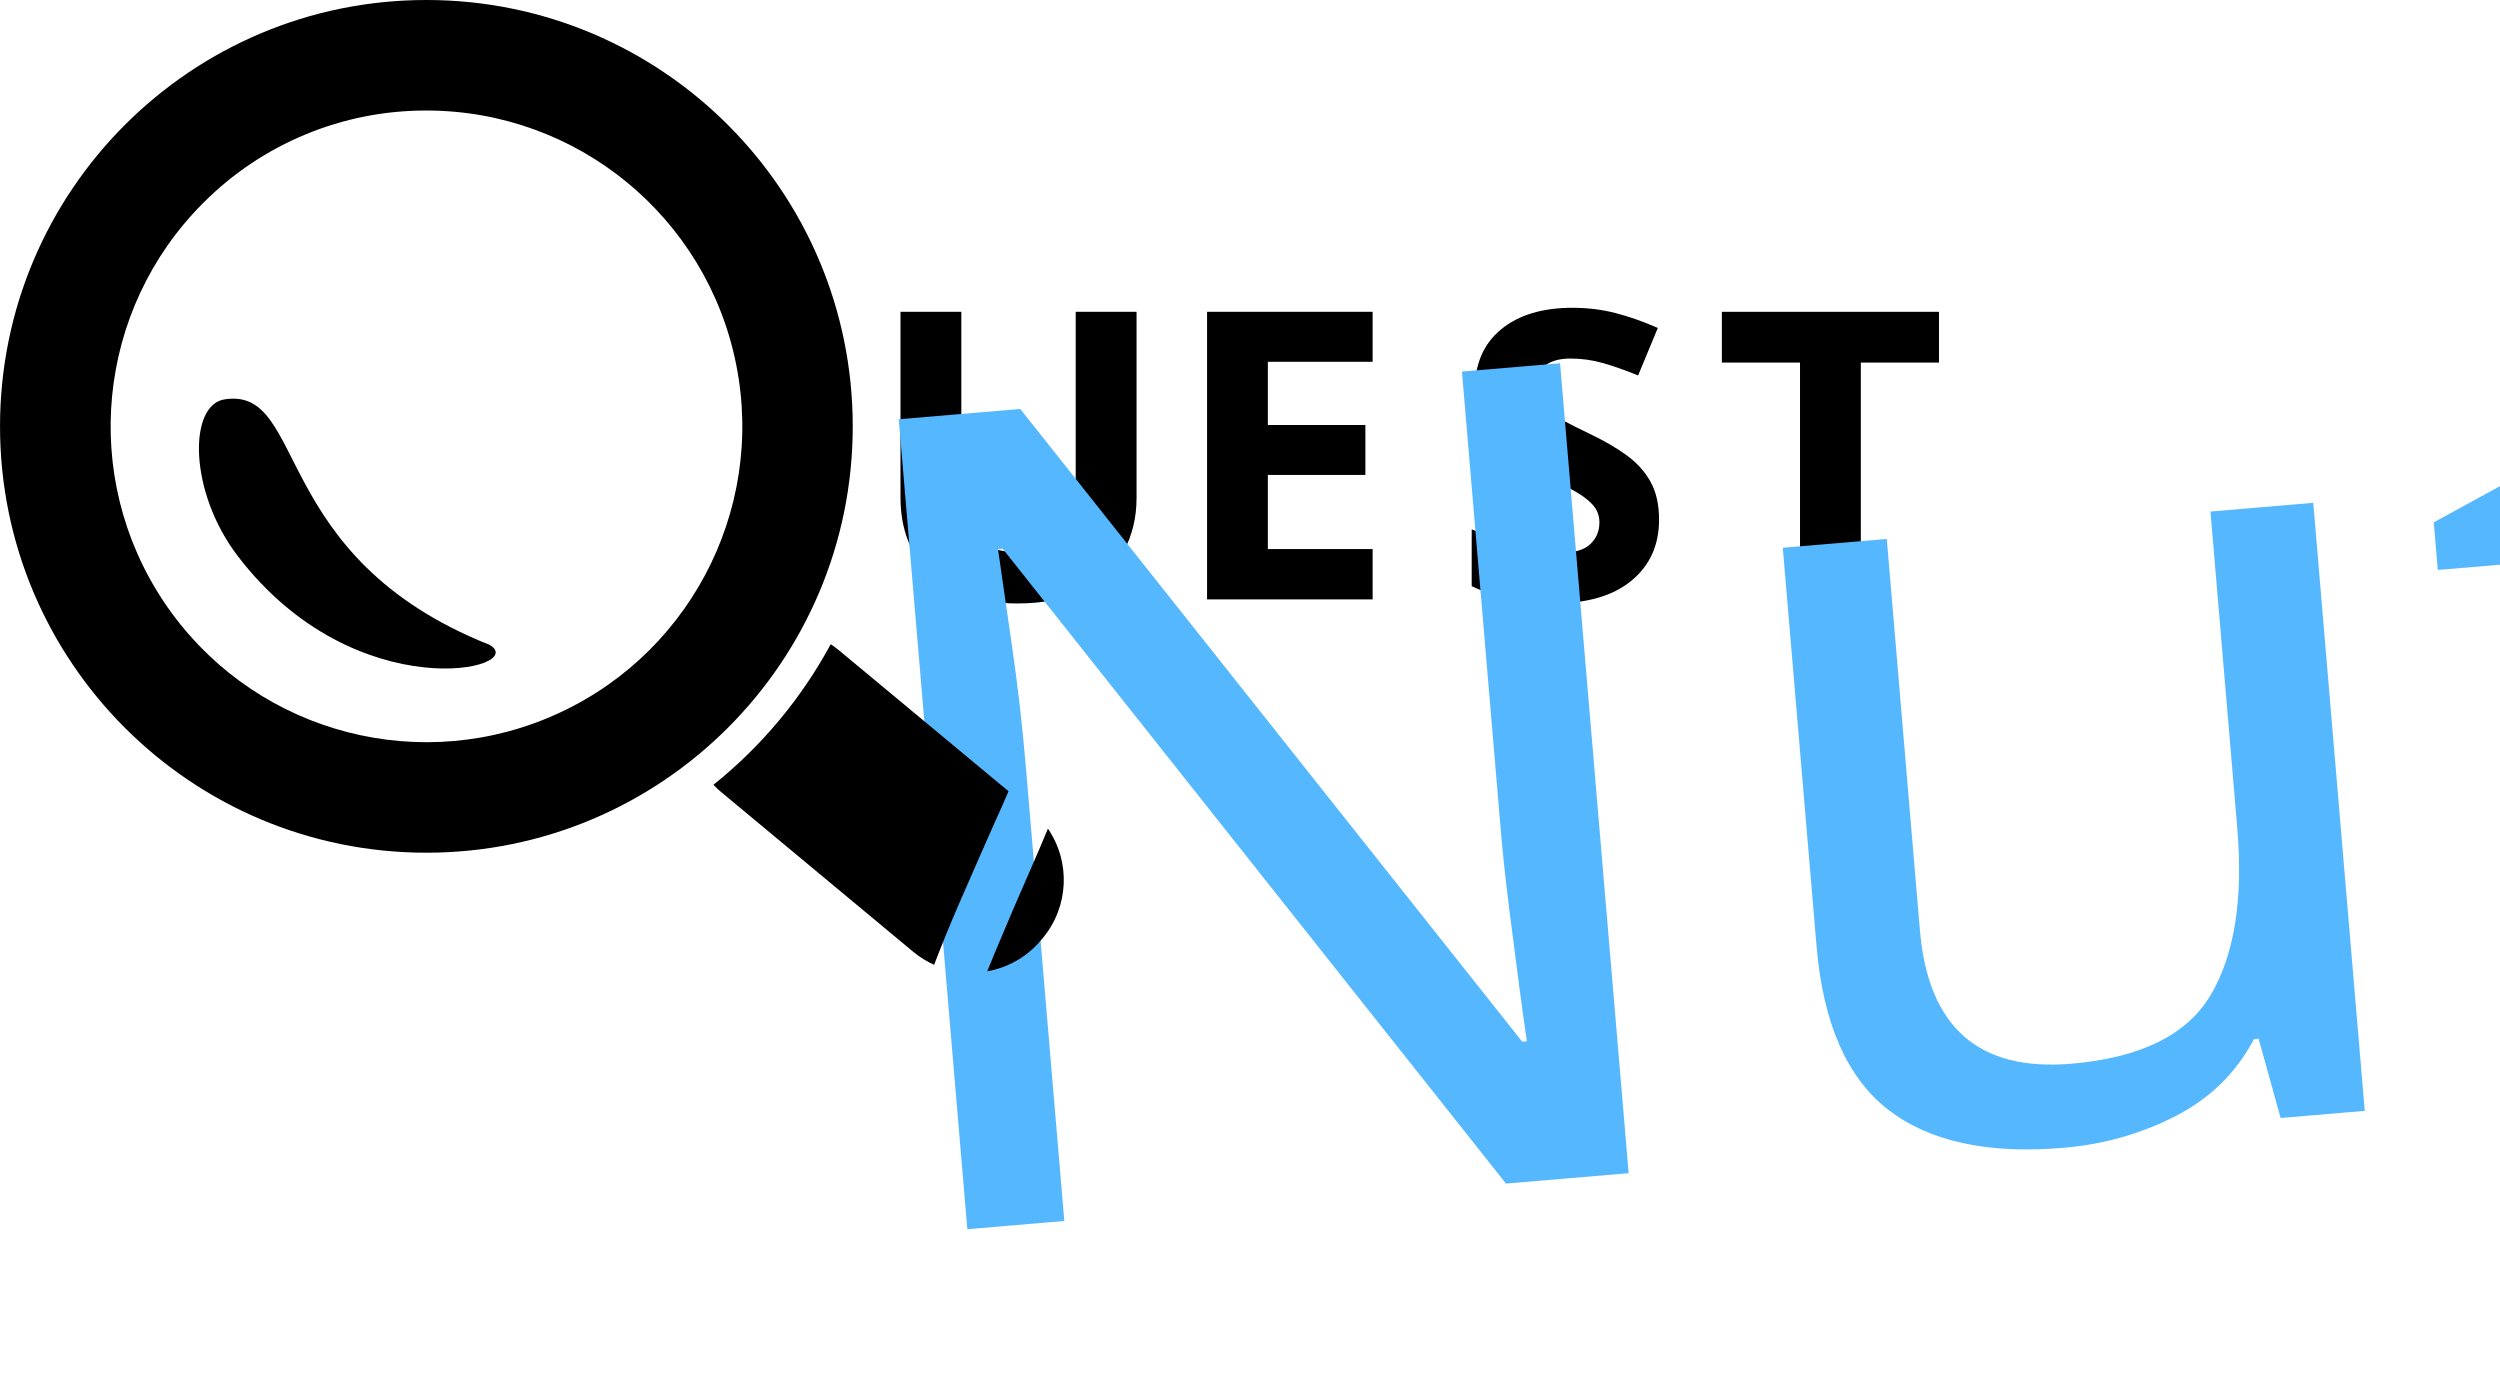
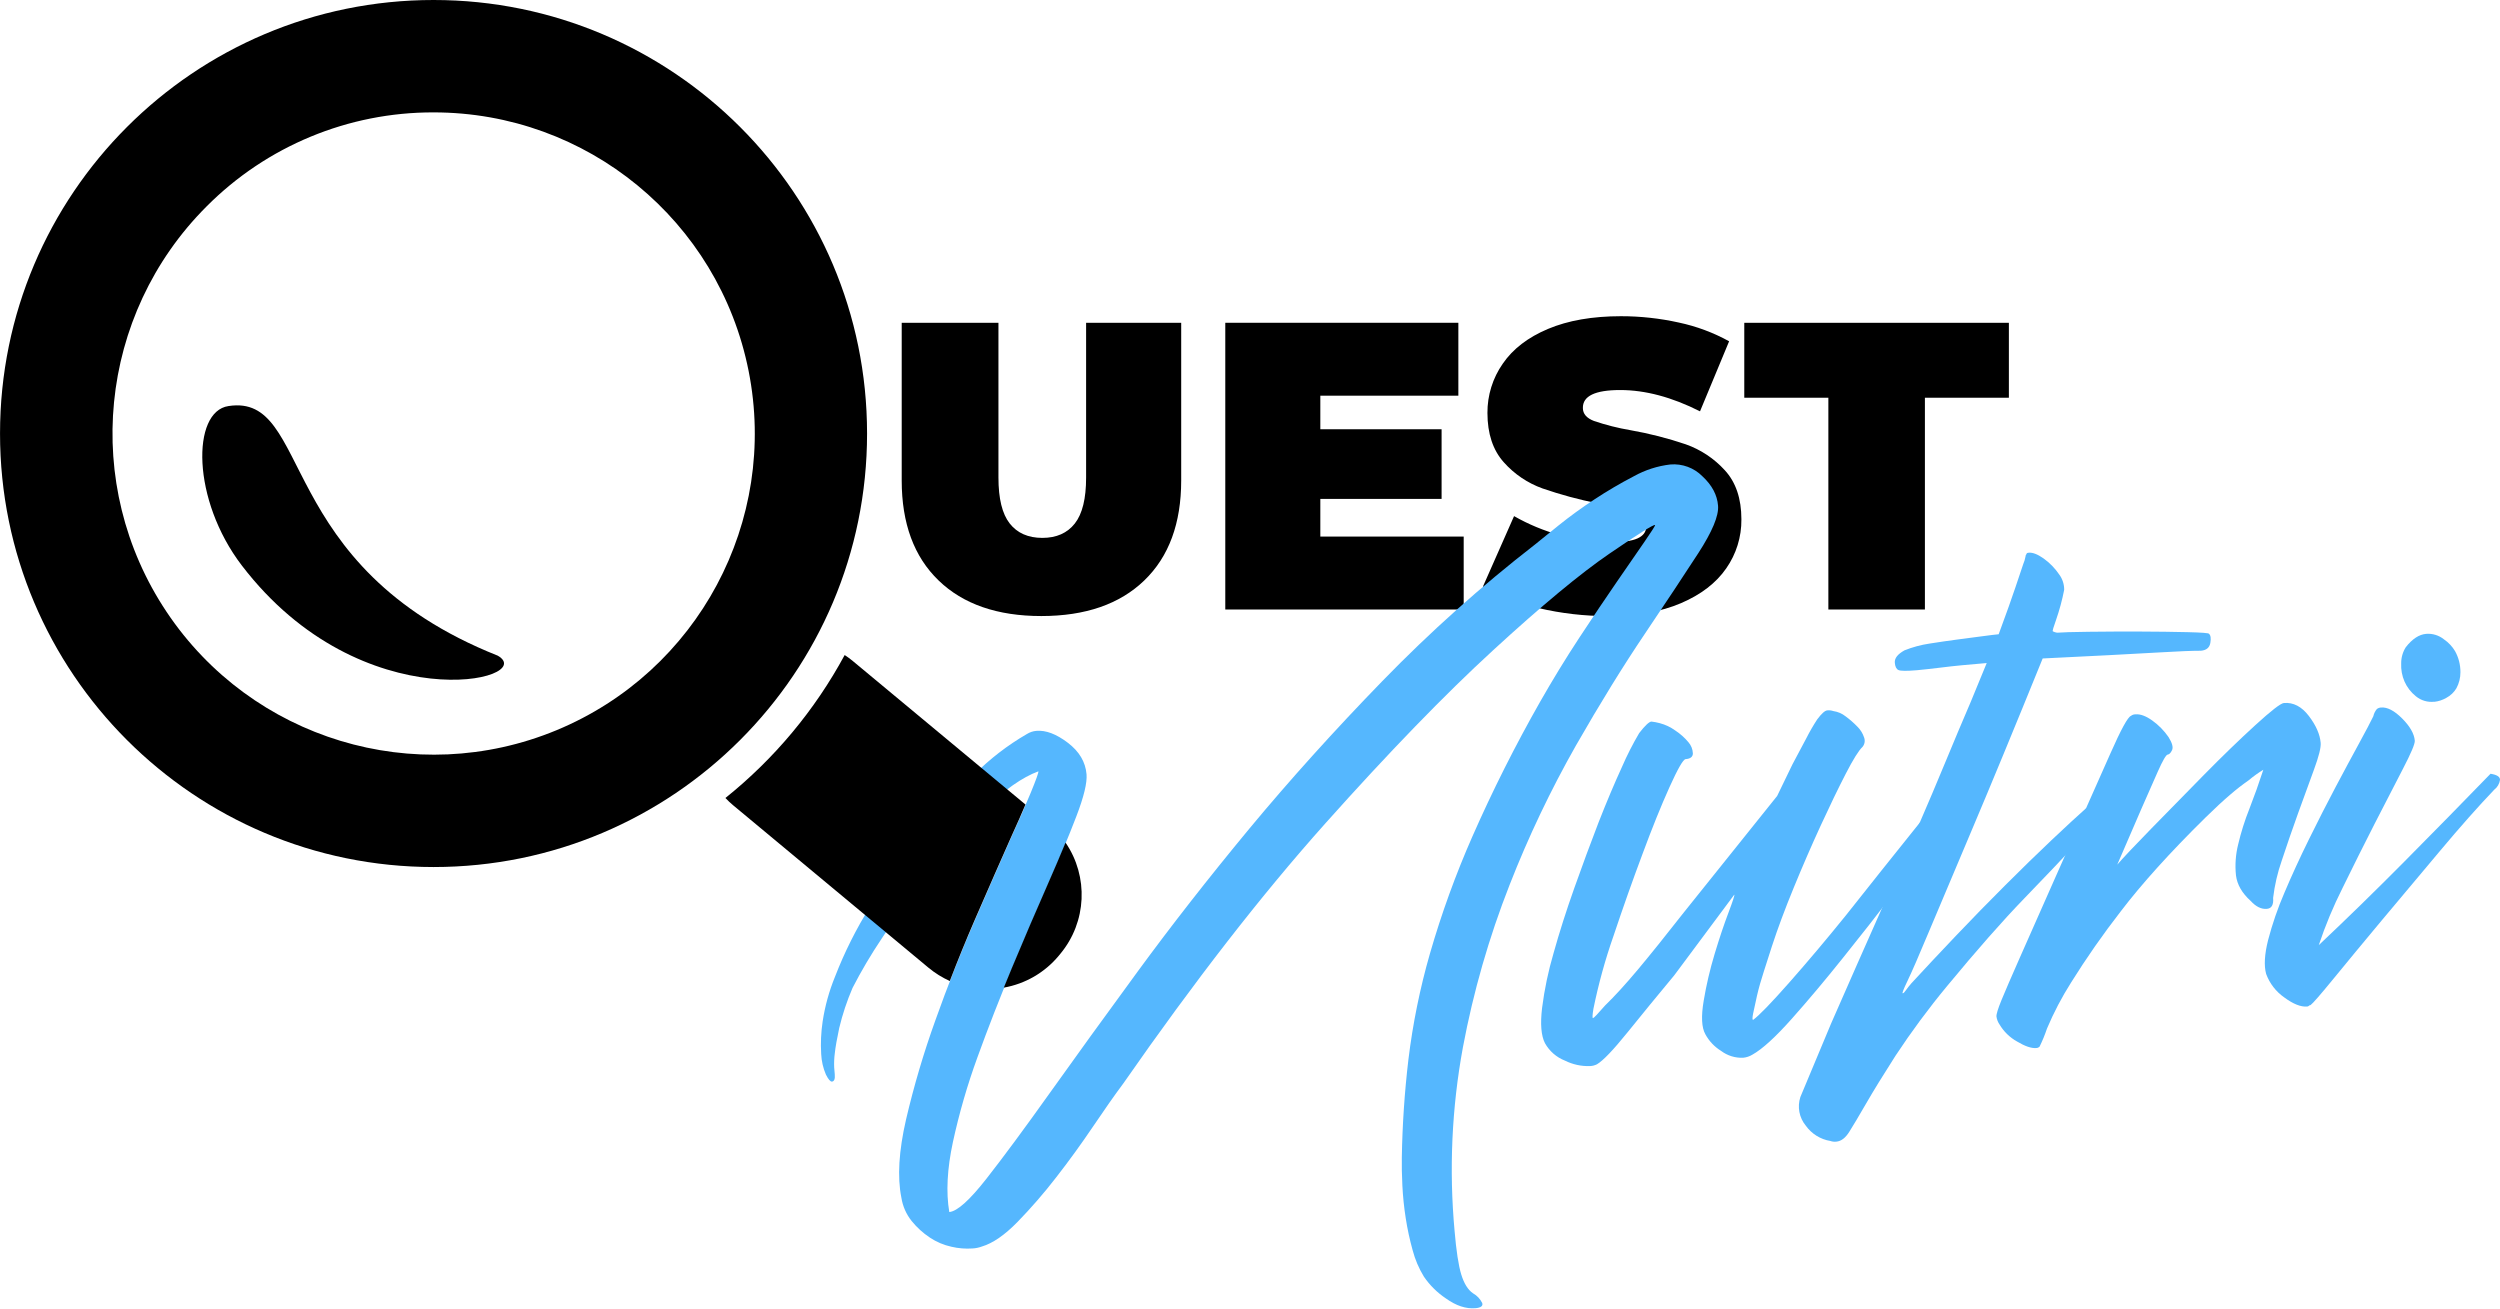
- <svg xmlns="http://www.w3.org/2000/svg" id="aac23620-7a79-4cdc-8af9-5908d9c2bd3d" data-name="Layer 3" viewBox="0 0 882.13 492.41">
+ <svg xmlns="http://www.w3.org/2000/svg" id="b30b38dc-6be4-4f01-a787-1c58f77fbb5d" data-name="Layer 3" viewBox="0 0 867.55 453.98">
  <defs>
-     <style>.bca62e97-af43-4b3f-95de-644ca272706e{font-size:142.14px;font-family:Montserrat-Black, Montserrat;font-weight:800;}.a93a7021-0c6f-420a-b186-5aa15507299c{letter-spacing:-0.01em;}.b96671c7-5e59-441f-b268-b72487ed32df{font-size:401.7px;fill:#55b7fe;font-family:DiettersenFree-Regular, Diettersen Free;}</style>
+     <style>.b8cae783-60ba-46b1-bb5c-3841b57f780b{fill:#55b7fe;}</style>
  </defs>
  <path d="M243,341.57a111.44,111.44,0,1,1-78.8,32.64A110.72,110.72,0,0,1,243,341.57m0-39A150.44,150.44,0,1,0,393.41,453,150.44,150.44,0,0,0,243,302.57Z" transform="translate(-92.52 -302.57)" />
  <path d="M265.25,530.1c14.56,8.37-47.1,23.21-88.81-31.29C159,476,159,445.34,171.81,443.48,201.13,438.94,187.19,499.07,265.25,530.1Z" transform="translate(-92.52 -302.57)" />
-   <text class="bca62e97-af43-4b3f-95de-644ca272706e" transform="translate(305.66 211.51)">UE<tspan class="a93a7021-0c6f-420a-b186-5aa15507299c" x="207.1" y="0">S</tspan>
-     <tspan x="299.06" y="0">T</tspan>
-   </text>
-   <text class="b96671c7-5e59-441f-b268-b72487ed32df" transform="translate(301.33 437.11) rotate(-4.84) scale(1.03 1)">Nutri</text>
+   <path d="M418.23,504q-12.8-12.36-12.8-34.68V414.58H439v53.73q0,10.94,3.91,15.92t11.3,5q7.38,0,11.3-5t3.91-15.92V414.58h33V469.3q0,22.32-12.79,34.68T453.9,516.35Q431,516.35,418.23,504Z" transform="translate(-92.52 -302.57)" />
+   <path d="M600.45,488.77v25.31H517.72v-99.5H598.6v25.3H550.7v11.65h42.08V475.7H550.7v13.07Z" transform="translate(-92.52 -302.57)" />
+   <path d="M626.39,513.58q-11.73-2.78-19.26-7.46l10.8-24.45a69,69,0,0,0,15.92,6.61,62.21,62.21,0,0,0,16.92,2.48c4.64,0,8-.44,10-1.35s3-2.25,3-4.05q0-3.12-3.91-4.69a83.88,83.88,0,0,0-12.86-3.41,145.33,145.33,0,0,1-19.19-5.19A32.75,32.75,0,0,1,614.38,463q-5.68-6.33-5.69-17.13A29.55,29.55,0,0,1,614,428.79q5.26-7.68,15.71-12.08T655,412.3a92.61,92.61,0,0,1,20.11,2.2A63.55,63.55,0,0,1,692.56,421l-10.1,24.31q-14.64-7.39-27.71-7.39t-12.94,6.25q0,3,3.84,4.48a82,82,0,0,0,12.65,3.2,129.66,129.66,0,0,1,19.19,4.9,33.35,33.35,0,0,1,13.57,9q5.76,6.25,5.76,17.05a29.15,29.15,0,0,1-5.26,17q-5.25,7.6-15.7,12.08t-25.38,4.48A104.28,104.28,0,0,1,626.39,513.58Z" transform="translate(-92.52 -302.57)" />
+   <path d="M727,440.59H697.82v-26h91.82v26H760.5v73.49H727Z" transform="translate(-92.52 -302.57)" />
+   <path class="b8cae783-60ba-46b1-bb5c-3841b57f780b" d="M626.92,546.19q6.5-11.43,13.65-22.32t13.06-19.45l9.6-13.91q3.69-5.36,3.66-5.76-.87-.31-15.94,10t-40.26,33.44q-25.19,23.1-58.3,60.17t-70.06,90.19q-4.47,6-10.54,15T459,711.18a179.44,179.44,0,0,1-13.4,15.45q-6.68,6.82-12.33,8.5a11.06,11.06,0,0,1-3.26.68,24.57,24.57,0,0,1-7.3-.59,21.88,21.88,0,0,1-7.52-3.19,28.12,28.12,0,0,1-6.29-5.72,17.26,17.26,0,0,1-3.59-8.16q-2.15-10.71,1.64-27.15a310,310,0,0,1,10.15-34.32q6.35-17.86,13.81-35t12.68-28.9q3.84-8.37,6.6-15.07c1.83-4.45,2.73-6.94,2.68-7.48q-8.43,3.13-18.58,13.06A209.24,209.24,0,0,0,415,605.05q-9.17,11.87-16.48,23.17a170.55,170.55,0,0,0-10.15,17.18,85.13,85.13,0,0,0-4.62,13.9c-.79,3.69-1.31,6.63-1.54,8.8A28.1,28.1,0,0,0,382,673c.09,1.07.16,1.87.2,2.4.14,1.61-.2,2.44-1,2.51-.54,0-1.23-.76-2.07-2.44a20.36,20.36,0,0,1-1.64-7.12A54.13,54.13,0,0,1,378,657a67.91,67.91,0,0,1,4.28-15.48,144.14,144.14,0,0,1,12.23-24.42,256.74,256.74,0,0,1,17-24.42,213.55,213.55,0,0,1,18.93-21.15,87.7,87.7,0,0,1,18.47-14.26,7.42,7.42,0,0,1,3.23-1.08q4.94-.42,10.91,4.11t6.52,10.94q.38,4.41-3.53,14.61t-9.81,23.61q-5.91,13.41-12.45,29.07t-12.09,31a226.15,226.15,0,0,0-8.49,29.35q-3,14-1.26,24.29,4.11-.35,12.9-11.57T456.72,682q13.14-18.45,30.6-42.3T526,590.21q21.24-25.58,46.21-51.28a507.73,507.73,0,0,1,53-47.42c1.81-1.49,4.59-3.75,8.34-6.75s7.85-6,12.3-8.91a153.82,153.82,0,0,1,13.62-8,34.25,34.25,0,0,1,12.7-4.1,14,14,0,0,1,11.12,4.1q5,4.62,5.43,10.22.43,5.21-6.89,16.51t-18.56,28q-11.24,16.66-23.87,38.7a374.09,374.09,0,0,0-23,48.31A311.09,311.09,0,0,0,600.18,666a234.12,234.12,0,0,0-2.89,63.74c.59,6.93,1.36,12,2.32,15.12s2.31,5.31,4.07,6.51a7.8,7.8,0,0,1,3.19,3.36c.36,1-.42,1.65-2.34,1.81q-4.93.42-10.23-3.37a28.26,28.26,0,0,1-7.68-7.61,34.49,34.49,0,0,1-3.89-9.15,96.41,96.41,0,0,1-2.39-11.08,107,107,0,0,1-1.17-11.39q-.27-5.62-.19-9.66a336.82,336.82,0,0,1,2.29-34.06,236.4,236.4,0,0,1,7.46-36.71,323.27,323.27,0,0,1,14.78-40.76A512.21,512.21,0,0,1,626.92,546.19Z" transform="translate(-92.52 -302.57)" />
+   <path class="b8cae783-60ba-46b1-bb5c-3841b57f780b" d="M646.68,671.91a5.78,5.78,0,0,1-2.44.61,18,18,0,0,1-8.65-1.89,13.63,13.63,0,0,1-6.94-6.06c-1.32-2.57-1.66-6.65-1-12.21a122,122,0,0,1,4-19.08q3-10.74,7.2-22.58T647.24,588q4.26-10.85,8.11-19.23a106.62,106.62,0,0,1,6-11.8q3-3.88,4.22-4a18.87,18.87,0,0,1,2.95.56,16.24,16.24,0,0,1,5.4,2.57,20.77,20.77,0,0,1,4.49,4,6.24,6.24,0,0,1,1.57,3.9c0,1.21-.88,1.89-2.52,2q-1.25.1-5.6,9.74T662.47,599q-5.07,13.53-10,28.26a192.87,192.87,0,0,0-7,25.38c-.36,2.19-.41,3.26-.14,3.24s1.67-1.48,4.19-4.39q5-4.85,11.37-12.45T677,619l32.23-40.22q2.81-5.88,5.29-10.93,2.51-4.63,4.82-9.07a68.25,68.25,0,0,1,3.8-6.58q2.24-3,3.46-3.11a4.75,4.75,0,0,1,2.1.23,8.93,8.93,0,0,1,4.3,1.85,32.48,32.48,0,0,1,4,3.49,9.4,9.4,0,0,1,2.4,3.83,3.3,3.3,0,0,1-.55,3.27q-1.93,1.77-5.84,9.36t-8.64,17.87q-4.73,10.27-9.36,21.55t-7.6,20.4q-1.3,4.14-2.79,8.7t-2.39,8.47q-.9,3.91-1.34,6.16c-.29,1.5-.3,2.24,0,2.22q3.12-2.28,12.58-13t19.58-23.23q11.6-14.68,25.84-32.42,8.82,1.27,3.6,8.16-4.5,5.63-12.89,16.61T732,635.05q-9.18,11.48-17.69,21.05t-13.66,12.45a7.55,7.55,0,0,1-3.22,1.08,11.83,11.83,0,0,1-7.66-2.38,15.37,15.37,0,0,1-5.46-5.78c-1.3-2.31-1.5-6.19-.57-11.65a130.81,130.81,0,0,1,3.8-16.24q2.43-8.07,4.8-14.32c1.57-4.16,2.23-6.23,2-6.21l-20.84,28q-8.65,10.41-16.15,19.71T646.68,671.91Z" transform="translate(-92.52 -302.57)" />
+   <path class="b8cae783-60ba-46b1-bb5c-3841b57f780b" d="M727.94,657.77q9.72-22.18,17-38.53t12.87-29.1q5.53-12.76,9.84-23.21t8.8-20.9l5.5-13.37c-6.32.53-11.38,1-15.21,1.49s-6.84.78-9,1q-5.36.45-6.43-.07c-.72-.34-1.14-1.17-1.25-2.51-.14-1.6,1-3,3.36-4.32a38.83,38.83,0,0,1,8.71-2.35c3.41-.55,6.68-1,9.83-1.43s6-.78,8.6-1.13,4.44-.58,5.54-.67q4-10.83,5.86-16.42t2.65-7.89a12.36,12.36,0,0,0,.81-2.69,1.12,1.12,0,0,1,.34-.83c0-.27.23-.43.79-.47q2.06-.18,5.14,2a22,22,0,0,1,5.44,5.59,8.8,8.8,0,0,1,1.7,5.3A76.11,76.11,0,0,1,806,517.73c-.9,2.49-1.27,3.8-1.12,3.92a4.66,4.66,0,0,0,1.49.48c1.65-.14,5.29-.25,11-.32s11.53-.1,17.61-.08,11.61.09,16.59.21,7.48.31,7.51.57c.59.49.75,1.55.47,3.18s-1.37,2.54-3.29,2.7q-4.56,0-13.42.53t-18.36,1q-10.74.51-23.11,1.15-14.75,36.33-24.41,59.11t-15,35.54q-5.34,12.76-7.46,17.16t-1.7,4.38c.28,0,.66-.39,1.15-1.11s1.12-1.5,1.87-2.37q6.84-7.43,15.39-16.42t17.16-17.58q8.6-8.6,16.08-15.67T816.49,583q4.62.82,3.41,3.54T812.42,596q-6.27,6.78-17.51,18.41t-26.65,30.27a276.71,276.71,0,0,0-18,24.31q-6.4,10-10.2,16.59t-5.81,9.76c-1.33,2.13-2.83,3.26-4.47,3.4a4.54,4.54,0,0,1-2.09-.23,13.06,13.06,0,0,1-8.53-5.32,10.48,10.48,0,0,1-1.88-9.92Z" transform="translate(-92.52 -302.57)" />
+   <path class="b8cae783-60ba-46b1-bb5c-3841b57f780b" d="M877.94,569.69a40.89,40.89,0,0,0-5.08,3.65,77,77,0,0,0-6.42,5q-3.68,3.13-8.64,8-18.36,18.09-29.36,32.52a294,294,0,0,0-17.19,24.63,108.94,108.94,0,0,0-8.38,16,51.39,51.39,0,0,1-2.57,6.27,1.68,1.68,0,0,1-1.2.5c-1.65.14-3.85-.61-6.62-2.26a16.31,16.31,0,0,1-6.09-5.93,6.25,6.25,0,0,1-1.06-2.74c-.07-.8.53-2.72,1.78-5.79s3.35-7.87,6.24-14.44,7.13-16.12,12.7-28.69q13.23-29.73,18.79-42.31T832,551a2.44,2.44,0,0,1,1.61-.54q2.48-.21,5.77,2.13a23.21,23.21,0,0,1,5.67,5.77q1.92,3.07,1.21,4.53c-.47,1-1,1.5-1.52,1.54s-1.7,2-3.44,5.94-3.65,8.24-5.73,13q-3.83,8.79-8.32,19.25,3-3.48,11.79-12.49t18.31-18.68q9.52-9.67,17.8-17.23t9.92-7.69c3.29-.28,6.18,1.23,8.67,4.5s3.86,6.4,4.1,9.33q.21,2.4-2.32,9.27T890,584.79q-3,8.33-5.66,16.41a61,61,0,0,0-3,12.95c.2,2.4-.52,3.68-2.17,3.81q-2.88.25-5.62-2.75-4.49-4.05-5.1-8.84a31,31,0,0,1,.75-10.74,87.39,87.39,0,0,1,3.92-12.43Q875.64,576.73,877.94,569.69Z" transform="translate(-92.52 -302.57)" />
+   <path class="b8cae783-60ba-46b1-bb5c-3841b57f780b" d="M956.78,571.08c2.24.35,3.34,1.06,3.29,2.14a5.2,5.2,0,0,1-2,3.39q-8.37,8.77-18.91,21.35L919,622q-9.6,11.51-16.54,20t-8.12,9.35a.88.88,0,0,0-.6.26.88.88,0,0,1-.6.25c-2.19.18-4.84-.87-7.93-3.16a17.15,17.15,0,0,1-6.29-8.14q-1.19-4.32.67-11.74a114.11,114.11,0,0,1,5.65-16.41q3.81-9,8.57-18.66t9.24-18.12q4.47-8.43,8.06-15t5-9.5a5.82,5.82,0,0,1,1.24-2.52,2.62,2.62,0,0,1,1.41-.52c2.19-.19,4.65,1.09,7.36,3.81s4.18,5.29,4.38,7.69c.1,1.07-1.29,4.34-4.14,9.83s-6.11,11.8-9.79,19S909.21,603,905.44,610.7a148.74,148.74,0,0,0-8.26,19.85q14.58-13.74,29.85-29.14T956.78,571.08Zm-19.51-25a8.54,8.54,0,0,1-6.38-1.88,13.62,13.62,0,0,1-3.95-5.11,14.08,14.08,0,0,1-1.16-6.35,10.31,10.31,0,0,1,1.6-5.58c2.24-2.87,4.6-4.42,7.06-4.63a8.77,8.77,0,0,1,6.17,1.9,13.09,13.09,0,0,1,3.87,4.11,14.91,14.91,0,0,1,1.86,7.3,11.61,11.61,0,0,1-1.39,5.56,8.92,8.92,0,0,1-3.45,3.31A10.68,10.68,0,0,1,937.27,546.12Z" transform="translate(-92.52 -302.57)" />
  <path d="M440.86,645.3a32,32,0,0,0,19.06-11.06l.56-.68a32.07,32.07,0,0,0,1.8-38.6q-2.75,6.69-6.16,14.44-5.92,13.41-12.46,29.08Q442.23,641.9,440.86,645.3Z" transform="translate(-92.52 -302.57)" />
  <path d="M422.12,643q4.15-10.8,8.72-21.35,7.46-17.16,12.68-28.89,2.7-5.9,4.86-11L388.51,532a30.75,30.75,0,0,0-2.87-2.12,162.64,162.64,0,0,1-41.39,49.61,30.55,30.55,0,0,0,2.68,2.52l67.81,56.39A32.4,32.4,0,0,0,422.12,643Z" transform="translate(-92.52 -302.57)" />
</svg>
